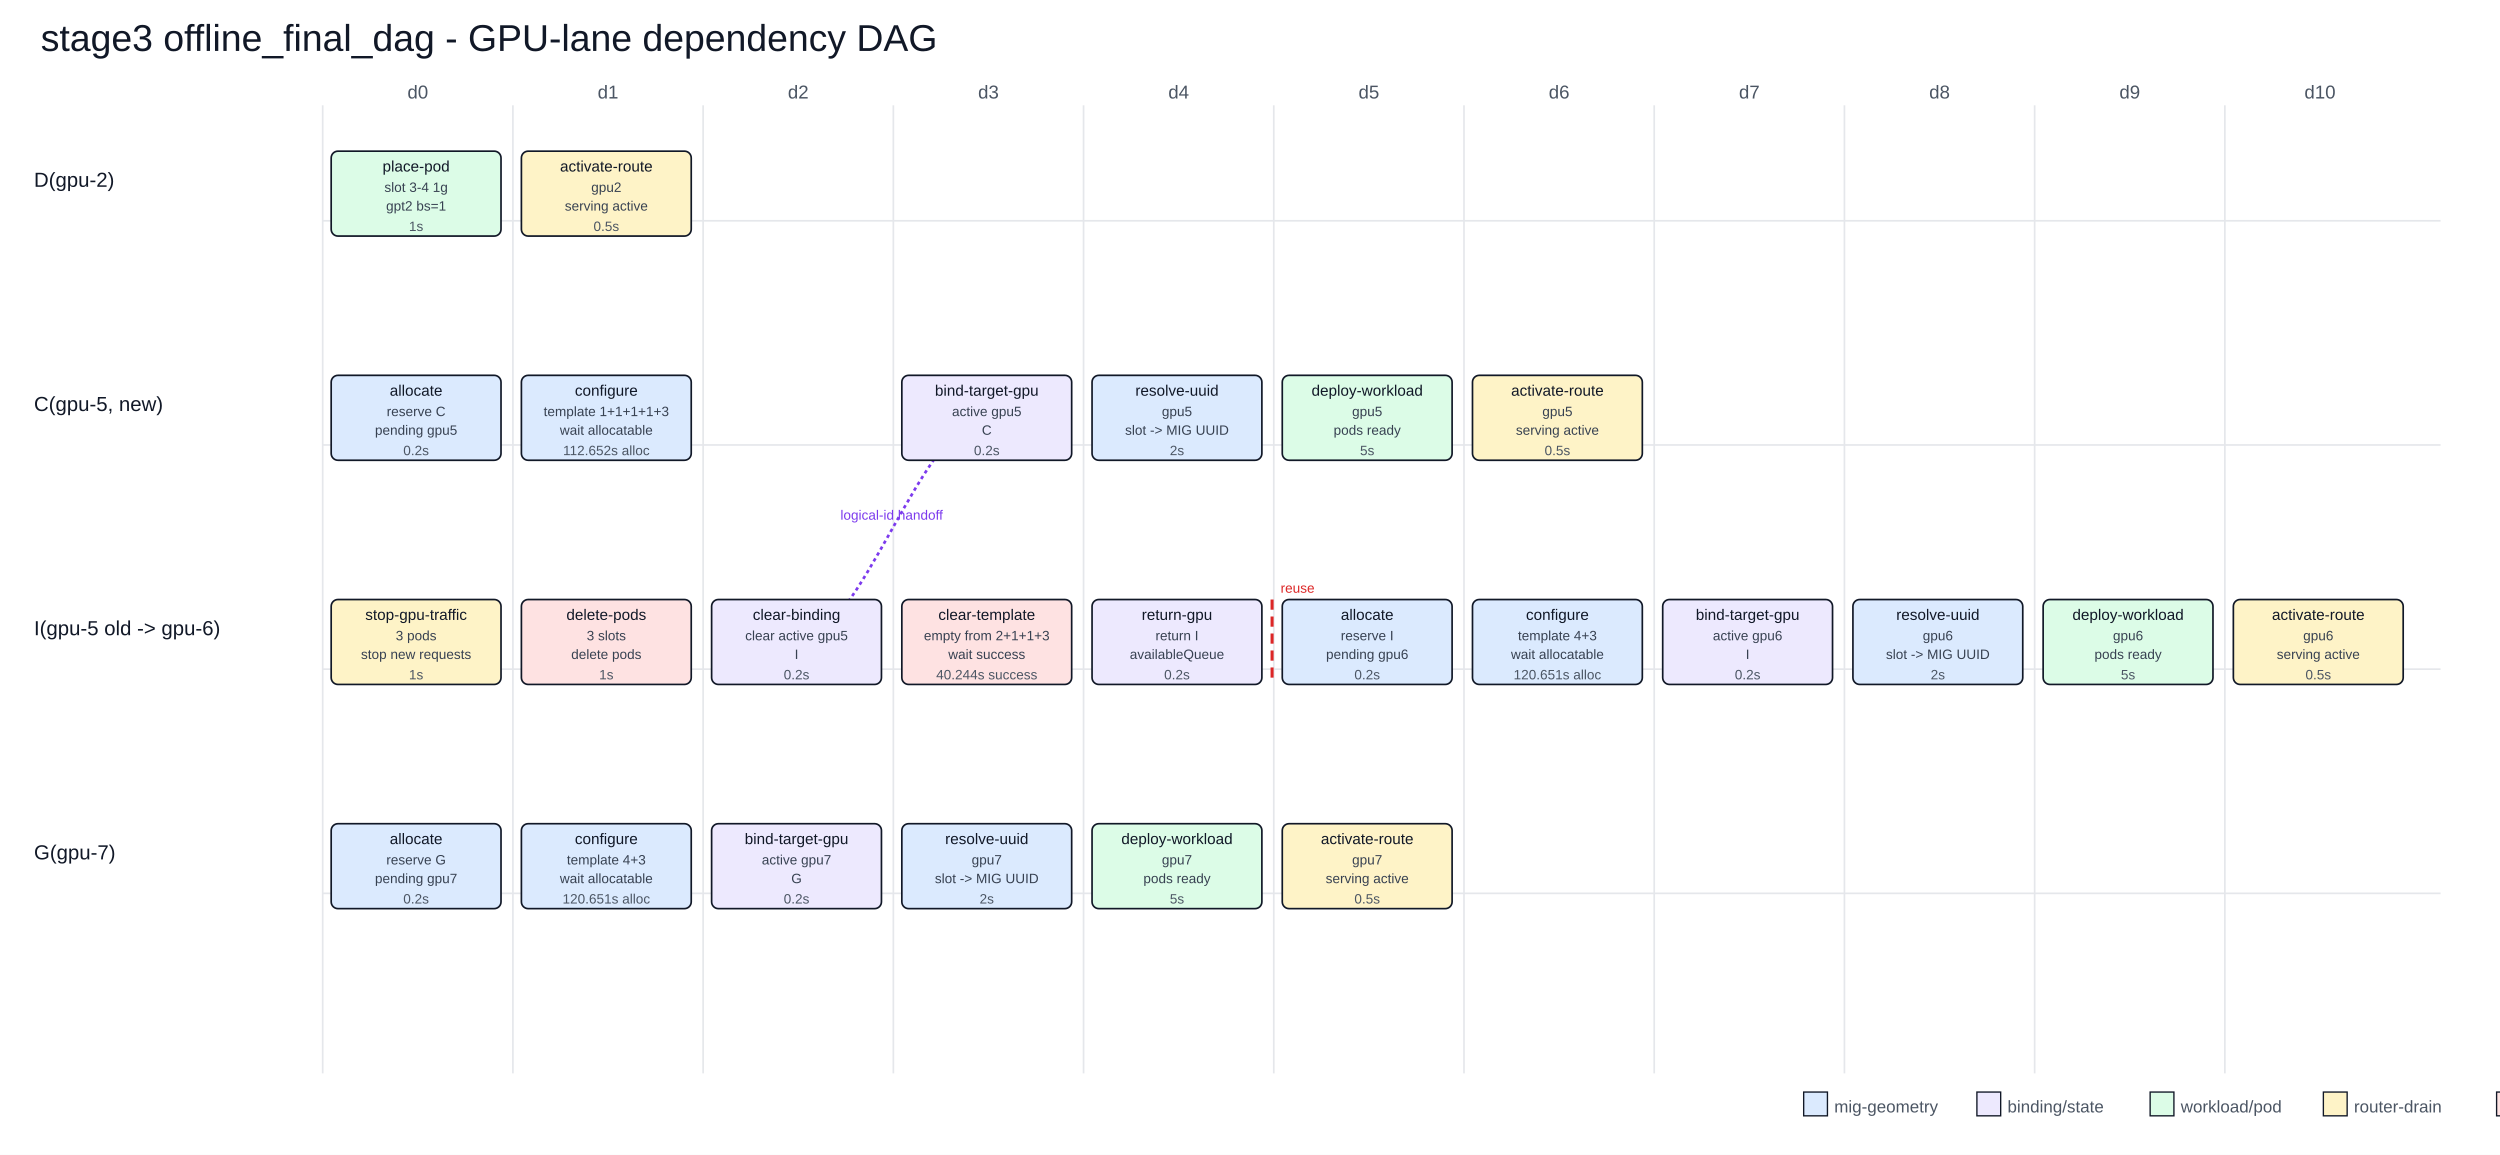
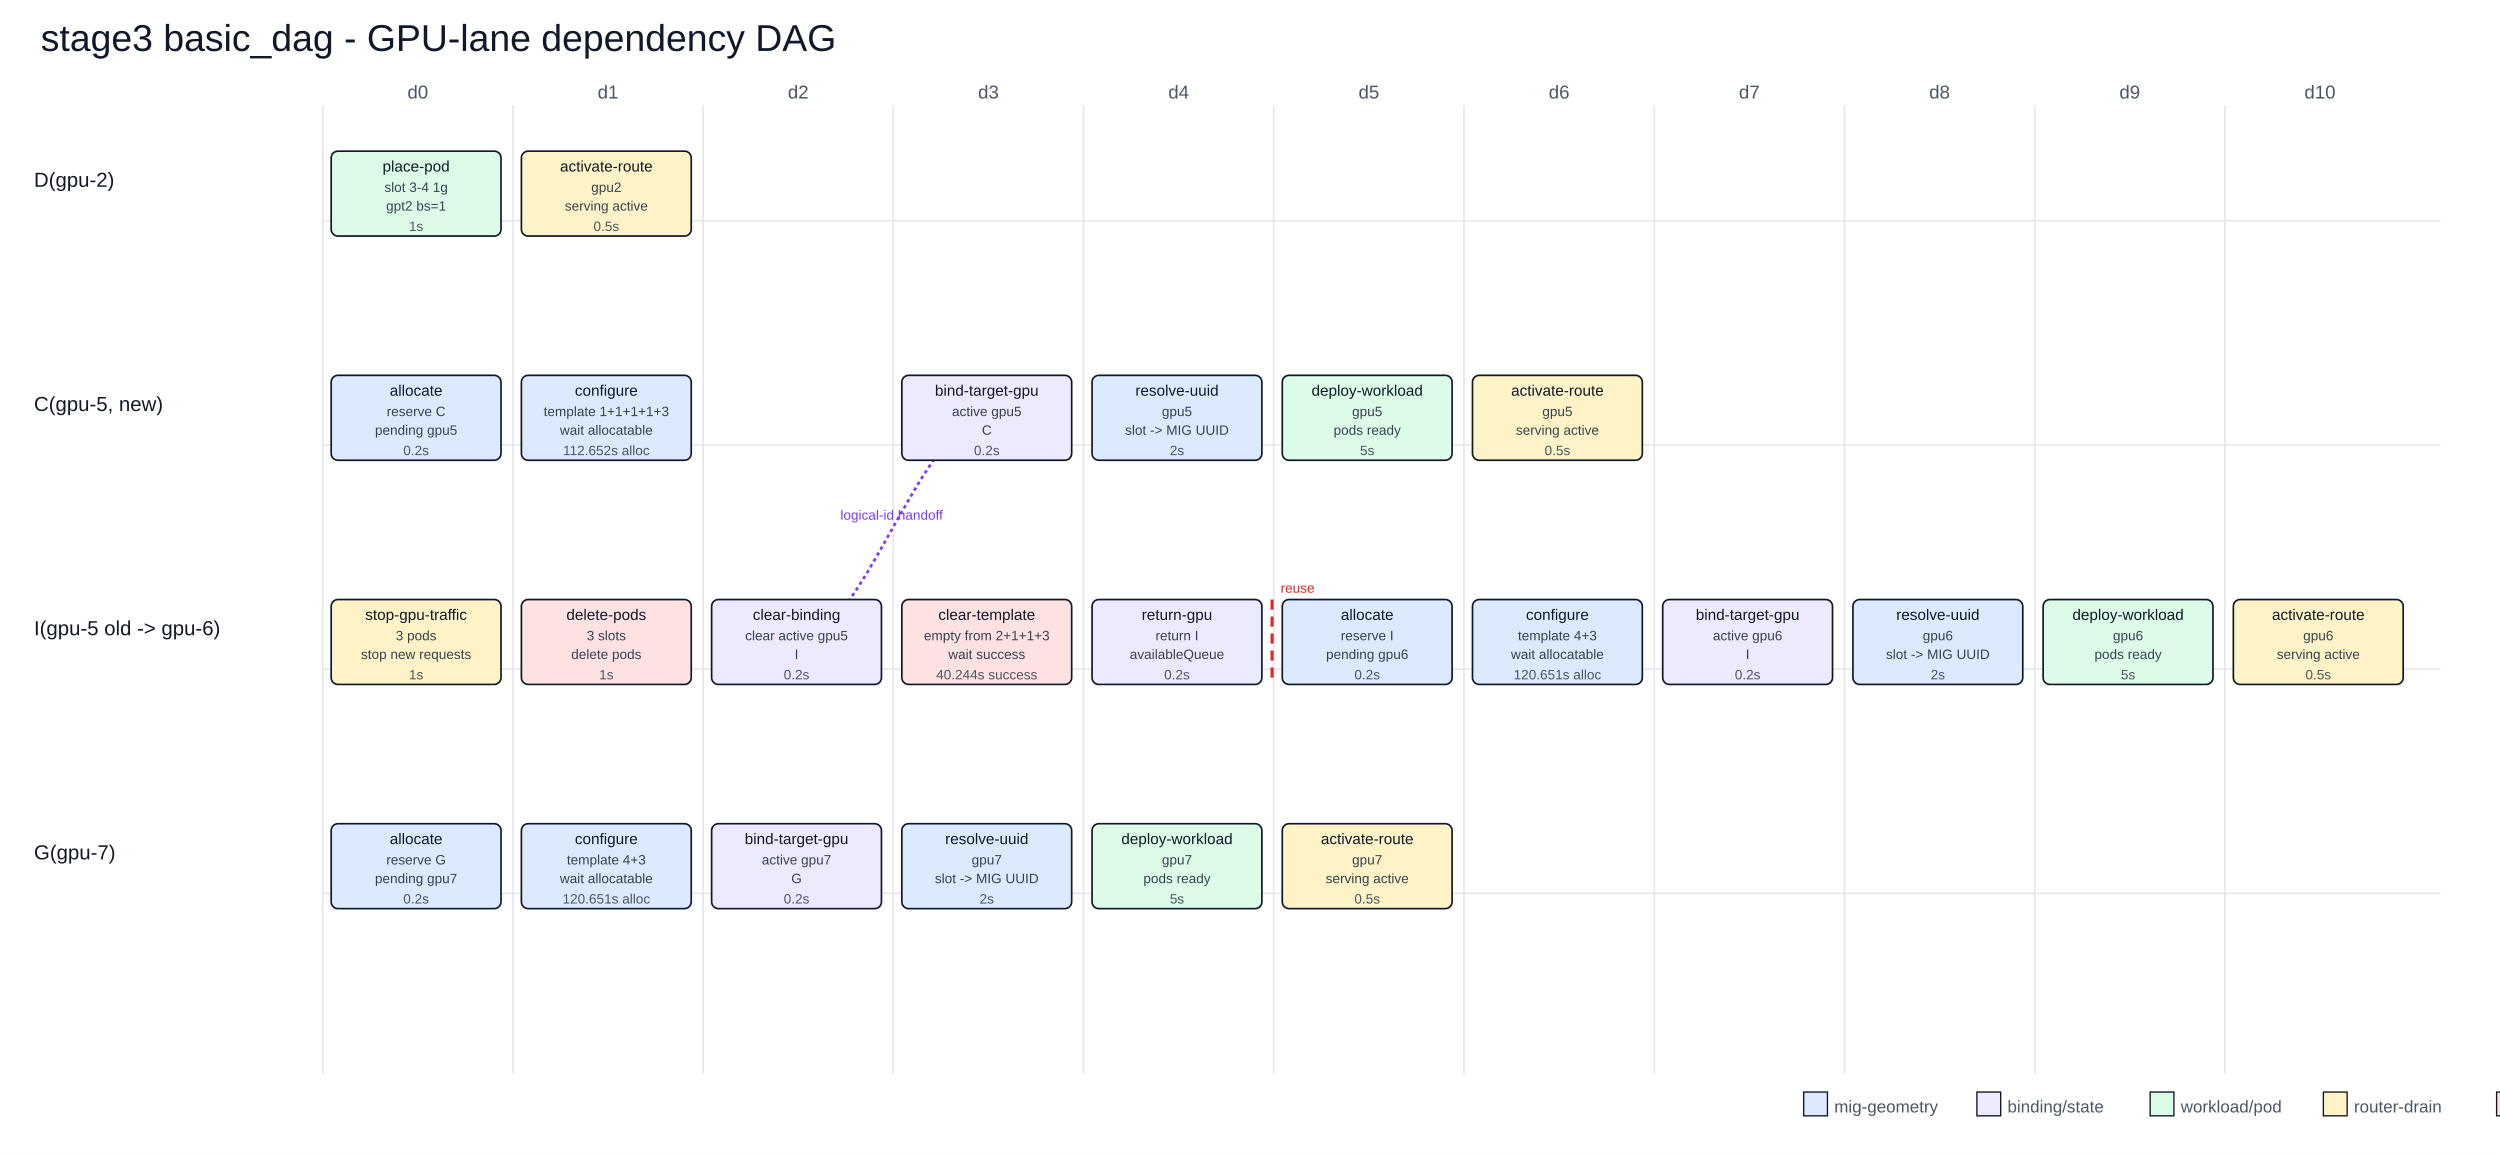
<svg xmlns="http://www.w3.org/2000/svg" width="1472" height="680" viewBox="0 0 1472 680">
  <defs>
    <marker id="arrow" markerWidth="8" markerHeight="8" refX="7" refY="3" orient="auto" markerUnits="strokeWidth">
      <path d="M0,0 L0,6 L7,3 z" fill="#9ca3af" />
    </marker>
  </defs>
  <rect x="0" y="0" width="100%" height="100%" fill="#ffffff" />
-   <text x="24.0" y="30.0" text-anchor="start" font-family="Arial, sans-serif" font-size="22" fill="#111827">stage3 offline_final_dag - GPU-lane dependency DAG</text>
+   <text x="24.0" y="30.0" text-anchor="start" font-family="Arial, sans-serif" font-size="22" fill="#111827">stage3 basic_dag - GPU-lane dependency DAG</text>
  <line x1="190" y1="62" x2="190" y2="632" stroke="#e5e7eb" stroke-width="1" />
  <text x="246.0" y="58.0" text-anchor="middle" font-family="Arial, sans-serif" font-size="11" fill="#4b5563">d0</text>
  <line x1="302" y1="62" x2="302" y2="632" stroke="#e5e7eb" stroke-width="1" />
  <text x="358.0" y="58.0" text-anchor="middle" font-family="Arial, sans-serif" font-size="11" fill="#4b5563">d1</text>
  <line x1="414" y1="62" x2="414" y2="632" stroke="#e5e7eb" stroke-width="1" />
  <text x="470.0" y="58.0" text-anchor="middle" font-family="Arial, sans-serif" font-size="11" fill="#4b5563">d2</text>
  <line x1="526" y1="62" x2="526" y2="632" stroke="#e5e7eb" stroke-width="1" />
  <text x="582.0" y="58.0" text-anchor="middle" font-family="Arial, sans-serif" font-size="11" fill="#4b5563">d3</text>
  <line x1="638" y1="62" x2="638" y2="632" stroke="#e5e7eb" stroke-width="1" />
  <text x="694.0" y="58.0" text-anchor="middle" font-family="Arial, sans-serif" font-size="11" fill="#4b5563">d4</text>
  <line x1="750" y1="62" x2="750" y2="632" stroke="#e5e7eb" stroke-width="1" />
  <text x="806.0" y="58.0" text-anchor="middle" font-family="Arial, sans-serif" font-size="11" fill="#4b5563">d5</text>
  <line x1="862" y1="62" x2="862" y2="632" stroke="#e5e7eb" stroke-width="1" />
  <text x="918.0" y="58.0" text-anchor="middle" font-family="Arial, sans-serif" font-size="11" fill="#4b5563">d6</text>
  <line x1="974" y1="62" x2="974" y2="632" stroke="#e5e7eb" stroke-width="1" />
  <text x="1030.0" y="58.0" text-anchor="middle" font-family="Arial, sans-serif" font-size="11" fill="#4b5563">d7</text>
  <line x1="1086" y1="62" x2="1086" y2="632" stroke="#e5e7eb" stroke-width="1" />
  <text x="1142.0" y="58.0" text-anchor="middle" font-family="Arial, sans-serif" font-size="11" fill="#4b5563">d8</text>
  <line x1="1198" y1="62" x2="1198" y2="632" stroke="#e5e7eb" stroke-width="1" />
  <text x="1254.0" y="58.0" text-anchor="middle" font-family="Arial, sans-serif" font-size="11" fill="#4b5563">d9</text>
  <line x1="1310" y1="62" x2="1310" y2="632" stroke="#e5e7eb" stroke-width="1" />
  <text x="1366.0" y="58.0" text-anchor="middle" font-family="Arial, sans-serif" font-size="11" fill="#4b5563">d10</text>
  <text x="20.0" y="110.0" text-anchor="start" font-family="Arial, sans-serif" font-size="12" fill="#111827">D(gpu-2)</text>
  <line x1="190" y1="130" x2="1437" y2="130" stroke="#e5e7eb" stroke-width="1" />
  <text x="20.0" y="242.0" text-anchor="start" font-family="Arial, sans-serif" font-size="12" fill="#111827">C(gpu-5, new)</text>
  <line x1="190" y1="262" x2="1437" y2="262" stroke="#e5e7eb" stroke-width="1" />
  <text x="20.0" y="374.0" text-anchor="start" font-family="Arial, sans-serif" font-size="12" fill="#111827">I(gpu-5 old -&gt; gpu-6)</text>
  <line x1="190" y1="394" x2="1437" y2="394" stroke="#e5e7eb" stroke-width="1" />
  <text x="20.0" y="506.0" text-anchor="start" font-family="Arial, sans-serif" font-size="12" fill="#111827">G(gpu-7)</text>
  <line x1="190" y1="526" x2="1437" y2="526" stroke="#e5e7eb" stroke-width="1" />
  <path d="M469.0,378.0 C507.0,378.0 543.0,246.0 581.0,246.0" fill="none" stroke="#7c3aed" stroke-width="1.6" stroke-dasharray="2 2" marker-end="url(#arrow)" />
  <text x="525.0" y="306.0" text-anchor="middle" font-family="Arial, sans-serif" font-size="8" fill="#7c3aed">logical-id handoff</text>
  <line x1="749.0" y1="353.0" x2="749.0" y2="403.0" stroke="#dc2626" stroke-width="1.8" stroke-dasharray="6 4" />
  <text x="754.0" y="349.0" text-anchor="start" font-family="Arial, sans-serif" font-size="8" fill="#dc2626">reuse</text>
  <rect x="195" y="89" width="100.0" height="50" rx="4" fill="#dcfce7" stroke="#111827" stroke-width="1" />
  <text x="245.0" y="101.0" text-anchor="middle" font-family="Arial, sans-serif" font-size="9" fill="#111827">place-pod</text>
  <text x="245.0" y="113.0" text-anchor="middle" font-family="Arial, sans-serif" font-size="8" fill="#374151">slot 3-4 1g</text>
  <text x="245.0" y="124.0" text-anchor="middle" font-family="Arial, sans-serif" font-size="8" fill="#374151">gpt2 bs=1</text>
  <text x="245.0" y="136.0" text-anchor="middle" font-family="Arial, sans-serif" font-size="8" fill="#4b5563">1s</text>
  <rect x="195" y="221" width="100.0" height="50" rx="4" fill="#dbeafe" stroke="#111827" stroke-width="1" />
  <text x="245.0" y="233.0" text-anchor="middle" font-family="Arial, sans-serif" font-size="9" fill="#111827">allocate</text>
  <text x="245.0" y="245.0" text-anchor="middle" font-family="Arial, sans-serif" font-size="8" fill="#374151">reserve C</text>
  <text x="245.0" y="256.0" text-anchor="middle" font-family="Arial, sans-serif" font-size="8" fill="#374151">pending gpu5</text>
  <text x="245.0" y="268.0" text-anchor="middle" font-family="Arial, sans-serif" font-size="8" fill="#4b5563">0.2s</text>
  <rect x="195" y="353" width="100.0" height="50" rx="4" fill="#fef3c7" stroke="#111827" stroke-width="1" />
  <text x="245.0" y="365.0" text-anchor="middle" font-family="Arial, sans-serif" font-size="9" fill="#111827">stop-gpu-traffic</text>
  <text x="245.0" y="377.0" text-anchor="middle" font-family="Arial, sans-serif" font-size="8" fill="#374151">3 pods</text>
  <text x="245.0" y="388.0" text-anchor="middle" font-family="Arial, sans-serif" font-size="8" fill="#374151">stop new requests</text>
  <text x="245.0" y="400.0" text-anchor="middle" font-family="Arial, sans-serif" font-size="8" fill="#4b5563">1s</text>
  <rect x="195" y="485" width="100.0" height="50" rx="4" fill="#dbeafe" stroke="#111827" stroke-width="1" />
  <text x="245.0" y="497.0" text-anchor="middle" font-family="Arial, sans-serif" font-size="9" fill="#111827">allocate</text>
  <text x="245.0" y="509.0" text-anchor="middle" font-family="Arial, sans-serif" font-size="8" fill="#374151">reserve G</text>
  <text x="245.0" y="520.0" text-anchor="middle" font-family="Arial, sans-serif" font-size="8" fill="#374151">pending gpu7</text>
  <text x="245.0" y="532.0" text-anchor="middle" font-family="Arial, sans-serif" font-size="8" fill="#4b5563">0.2s</text>
  <rect x="307" y="89" width="100.0" height="50" rx="4" fill="#fef3c7" stroke="#111827" stroke-width="1" />
  <text x="357.0" y="101.0" text-anchor="middle" font-family="Arial, sans-serif" font-size="9" fill="#111827">activate-route</text>
  <text x="357.0" y="113.0" text-anchor="middle" font-family="Arial, sans-serif" font-size="8" fill="#374151">gpu2</text>
  <text x="357.0" y="124.0" text-anchor="middle" font-family="Arial, sans-serif" font-size="8" fill="#374151">serving active</text>
  <text x="357.0" y="136.0" text-anchor="middle" font-family="Arial, sans-serif" font-size="8" fill="#4b5563">0.5s</text>
  <rect x="307" y="221" width="100.0" height="50" rx="4" fill="#dbeafe" stroke="#111827" stroke-width="1" />
  <text x="357.0" y="233.0" text-anchor="middle" font-family="Arial, sans-serif" font-size="9" fill="#111827">configure</text>
  <text x="357.0" y="245.0" text-anchor="middle" font-family="Arial, sans-serif" font-size="8" fill="#374151">template 1+1+1+1+3</text>
  <text x="357.0" y="256.0" text-anchor="middle" font-family="Arial, sans-serif" font-size="8" fill="#374151">wait allocatable</text>
  <text x="357.0" y="268.0" text-anchor="middle" font-family="Arial, sans-serif" font-size="8" fill="#4b5563">112.652s alloc</text>
  <rect x="307" y="353" width="100.0" height="50" rx="4" fill="#fee2e2" stroke="#111827" stroke-width="1" />
  <text x="357.0" y="365.0" text-anchor="middle" font-family="Arial, sans-serif" font-size="9" fill="#111827">delete-pods</text>
  <text x="357.0" y="377.0" text-anchor="middle" font-family="Arial, sans-serif" font-size="8" fill="#374151">3 slots</text>
  <text x="357.0" y="388.0" text-anchor="middle" font-family="Arial, sans-serif" font-size="8" fill="#374151">delete pods</text>
  <text x="357.0" y="400.0" text-anchor="middle" font-family="Arial, sans-serif" font-size="8" fill="#4b5563">1s</text>
  <rect x="307" y="485" width="100.0" height="50" rx="4" fill="#dbeafe" stroke="#111827" stroke-width="1" />
  <text x="357.0" y="497.0" text-anchor="middle" font-family="Arial, sans-serif" font-size="9" fill="#111827">configure</text>
  <text x="357.0" y="509.0" text-anchor="middle" font-family="Arial, sans-serif" font-size="8" fill="#374151">template 4+3</text>
  <text x="357.0" y="520.0" text-anchor="middle" font-family="Arial, sans-serif" font-size="8" fill="#374151">wait allocatable</text>
  <text x="357.0" y="532.0" text-anchor="middle" font-family="Arial, sans-serif" font-size="8" fill="#4b5563">120.651s alloc</text>
  <rect x="419" y="353" width="100.0" height="50" rx="4" fill="#ede9fe" stroke="#111827" stroke-width="1" />
  <text x="469.0" y="365.0" text-anchor="middle" font-family="Arial, sans-serif" font-size="9" fill="#111827">clear-binding</text>
  <text x="469.0" y="377.0" text-anchor="middle" font-family="Arial, sans-serif" font-size="8" fill="#374151">clear active gpu5</text>
  <text x="469.0" y="388.0" text-anchor="middle" font-family="Arial, sans-serif" font-size="8" fill="#374151">I</text>
  <text x="469.0" y="400.0" text-anchor="middle" font-family="Arial, sans-serif" font-size="8" fill="#4b5563">0.2s</text>
  <rect x="419" y="485" width="100.0" height="50" rx="4" fill="#ede9fe" stroke="#111827" stroke-width="1" />
  <text x="469.0" y="497.0" text-anchor="middle" font-family="Arial, sans-serif" font-size="9" fill="#111827">bind-target-gpu</text>
  <text x="469.0" y="509.0" text-anchor="middle" font-family="Arial, sans-serif" font-size="8" fill="#374151">active gpu7</text>
  <text x="469.0" y="520.0" text-anchor="middle" font-family="Arial, sans-serif" font-size="8" fill="#374151">G</text>
  <text x="469.0" y="532.0" text-anchor="middle" font-family="Arial, sans-serif" font-size="8" fill="#4b5563">0.2s</text>
  <rect x="531" y="221" width="100.0" height="50" rx="4" fill="#ede9fe" stroke="#111827" stroke-width="1" />
  <text x="581.0" y="233.0" text-anchor="middle" font-family="Arial, sans-serif" font-size="9" fill="#111827">bind-target-gpu</text>
  <text x="581.0" y="245.0" text-anchor="middle" font-family="Arial, sans-serif" font-size="8" fill="#374151">active gpu5</text>
  <text x="581.0" y="256.0" text-anchor="middle" font-family="Arial, sans-serif" font-size="8" fill="#374151">C</text>
  <text x="581.0" y="268.0" text-anchor="middle" font-family="Arial, sans-serif" font-size="8" fill="#4b5563">0.2s</text>
  <rect x="531" y="353" width="100.0" height="50" rx="4" fill="#fee2e2" stroke="#111827" stroke-width="1" />
  <text x="581.0" y="365.0" text-anchor="middle" font-family="Arial, sans-serif" font-size="9" fill="#111827">clear-template</text>
  <text x="581.0" y="377.0" text-anchor="middle" font-family="Arial, sans-serif" font-size="8" fill="#374151">empty from 2+1+1+3</text>
  <text x="581.0" y="388.0" text-anchor="middle" font-family="Arial, sans-serif" font-size="8" fill="#374151">wait success</text>
  <text x="581.0" y="400.0" text-anchor="middle" font-family="Arial, sans-serif" font-size="8" fill="#4b5563">40.244s success</text>
  <rect x="531" y="485" width="100.0" height="50" rx="4" fill="#dbeafe" stroke="#111827" stroke-width="1" />
  <text x="581.0" y="497.0" text-anchor="middle" font-family="Arial, sans-serif" font-size="9" fill="#111827">resolve-uuid</text>
  <text x="581.0" y="509.0" text-anchor="middle" font-family="Arial, sans-serif" font-size="8" fill="#374151">gpu7</text>
  <text x="581.0" y="520.0" text-anchor="middle" font-family="Arial, sans-serif" font-size="8" fill="#374151">slot -&gt; MIG UUID</text>
  <text x="581.0" y="532.0" text-anchor="middle" font-family="Arial, sans-serif" font-size="8" fill="#4b5563">2s</text>
  <rect x="643" y="221" width="100.0" height="50" rx="4" fill="#dbeafe" stroke="#111827" stroke-width="1" />
  <text x="693.0" y="233.0" text-anchor="middle" font-family="Arial, sans-serif" font-size="9" fill="#111827">resolve-uuid</text>
  <text x="693.0" y="245.0" text-anchor="middle" font-family="Arial, sans-serif" font-size="8" fill="#374151">gpu5</text>
  <text x="693.0" y="256.0" text-anchor="middle" font-family="Arial, sans-serif" font-size="8" fill="#374151">slot -&gt; MIG UUID</text>
  <text x="693.0" y="268.0" text-anchor="middle" font-family="Arial, sans-serif" font-size="8" fill="#4b5563">2s</text>
  <rect x="643" y="353" width="100.0" height="50" rx="4" fill="#ede9fe" stroke="#111827" stroke-width="1" />
  <text x="693.0" y="365.0" text-anchor="middle" font-family="Arial, sans-serif" font-size="9" fill="#111827">return-gpu</text>
  <text x="693.0" y="377.0" text-anchor="middle" font-family="Arial, sans-serif" font-size="8" fill="#374151">return I</text>
  <text x="693.0" y="388.0" text-anchor="middle" font-family="Arial, sans-serif" font-size="8" fill="#374151">availableQueue</text>
  <text x="693.0" y="400.0" text-anchor="middle" font-family="Arial, sans-serif" font-size="8" fill="#4b5563">0.2s</text>
  <rect x="643" y="485" width="100.0" height="50" rx="4" fill="#dcfce7" stroke="#111827" stroke-width="1" />
  <text x="693.0" y="497.0" text-anchor="middle" font-family="Arial, sans-serif" font-size="9" fill="#111827">deploy-workload</text>
  <text x="693.0" y="509.0" text-anchor="middle" font-family="Arial, sans-serif" font-size="8" fill="#374151">gpu7</text>
  <text x="693.0" y="520.0" text-anchor="middle" font-family="Arial, sans-serif" font-size="8" fill="#374151">pods ready</text>
  <text x="693.0" y="532.0" text-anchor="middle" font-family="Arial, sans-serif" font-size="8" fill="#4b5563">5s</text>
  <rect x="755" y="221" width="100.0" height="50" rx="4" fill="#dcfce7" stroke="#111827" stroke-width="1" />
  <text x="805.0" y="233.0" text-anchor="middle" font-family="Arial, sans-serif" font-size="9" fill="#111827">deploy-workload</text>
  <text x="805.0" y="245.0" text-anchor="middle" font-family="Arial, sans-serif" font-size="8" fill="#374151">gpu5</text>
  <text x="805.0" y="256.0" text-anchor="middle" font-family="Arial, sans-serif" font-size="8" fill="#374151">pods ready</text>
  <text x="805.0" y="268.0" text-anchor="middle" font-family="Arial, sans-serif" font-size="8" fill="#4b5563">5s</text>
  <rect x="755" y="353" width="100.0" height="50" rx="4" fill="#dbeafe" stroke="#111827" stroke-width="1" />
  <text x="805.0" y="365.0" text-anchor="middle" font-family="Arial, sans-serif" font-size="9" fill="#111827">allocate</text>
  <text x="805.0" y="377.0" text-anchor="middle" font-family="Arial, sans-serif" font-size="8" fill="#374151">reserve I</text>
  <text x="805.0" y="388.0" text-anchor="middle" font-family="Arial, sans-serif" font-size="8" fill="#374151">pending gpu6</text>
  <text x="805.0" y="400.0" text-anchor="middle" font-family="Arial, sans-serif" font-size="8" fill="#4b5563">0.2s</text>
  <rect x="755" y="485" width="100.0" height="50" rx="4" fill="#fef3c7" stroke="#111827" stroke-width="1" />
  <text x="805.0" y="497.0" text-anchor="middle" font-family="Arial, sans-serif" font-size="9" fill="#111827">activate-route</text>
  <text x="805.0" y="509.0" text-anchor="middle" font-family="Arial, sans-serif" font-size="8" fill="#374151">gpu7</text>
  <text x="805.0" y="520.0" text-anchor="middle" font-family="Arial, sans-serif" font-size="8" fill="#374151">serving active</text>
  <text x="805.0" y="532.0" text-anchor="middle" font-family="Arial, sans-serif" font-size="8" fill="#4b5563">0.5s</text>
  <rect x="867" y="221" width="100.0" height="50" rx="4" fill="#fef3c7" stroke="#111827" stroke-width="1" />
  <text x="917.0" y="233.0" text-anchor="middle" font-family="Arial, sans-serif" font-size="9" fill="#111827">activate-route</text>
  <text x="917.0" y="245.0" text-anchor="middle" font-family="Arial, sans-serif" font-size="8" fill="#374151">gpu5</text>
  <text x="917.0" y="256.0" text-anchor="middle" font-family="Arial, sans-serif" font-size="8" fill="#374151">serving active</text>
  <text x="917.0" y="268.0" text-anchor="middle" font-family="Arial, sans-serif" font-size="8" fill="#4b5563">0.5s</text>
  <rect x="867" y="353" width="100.0" height="50" rx="4" fill="#dbeafe" stroke="#111827" stroke-width="1" />
  <text x="917.0" y="365.0" text-anchor="middle" font-family="Arial, sans-serif" font-size="9" fill="#111827">configure</text>
  <text x="917.0" y="377.0" text-anchor="middle" font-family="Arial, sans-serif" font-size="8" fill="#374151">template 4+3</text>
  <text x="917.0" y="388.0" text-anchor="middle" font-family="Arial, sans-serif" font-size="8" fill="#374151">wait allocatable</text>
  <text x="917.0" y="400.0" text-anchor="middle" font-family="Arial, sans-serif" font-size="8" fill="#4b5563">120.651s alloc</text>
  <rect x="979" y="353" width="100.0" height="50" rx="4" fill="#ede9fe" stroke="#111827" stroke-width="1" />
  <text x="1029.0" y="365.0" text-anchor="middle" font-family="Arial, sans-serif" font-size="9" fill="#111827">bind-target-gpu</text>
  <text x="1029.0" y="377.0" text-anchor="middle" font-family="Arial, sans-serif" font-size="8" fill="#374151">active gpu6</text>
  <text x="1029.0" y="388.0" text-anchor="middle" font-family="Arial, sans-serif" font-size="8" fill="#374151">I</text>
  <text x="1029.0" y="400.0" text-anchor="middle" font-family="Arial, sans-serif" font-size="8" fill="#4b5563">0.2s</text>
  <rect x="1091" y="353" width="100.0" height="50" rx="4" fill="#dbeafe" stroke="#111827" stroke-width="1" />
  <text x="1141.0" y="365.0" text-anchor="middle" font-family="Arial, sans-serif" font-size="9" fill="#111827">resolve-uuid</text>
  <text x="1141.0" y="377.0" text-anchor="middle" font-family="Arial, sans-serif" font-size="8" fill="#374151">gpu6</text>
  <text x="1141.0" y="388.0" text-anchor="middle" font-family="Arial, sans-serif" font-size="8" fill="#374151">slot -&gt; MIG UUID</text>
  <text x="1141.0" y="400.0" text-anchor="middle" font-family="Arial, sans-serif" font-size="8" fill="#4b5563">2s</text>
  <rect x="1203" y="353" width="100.0" height="50" rx="4" fill="#dcfce7" stroke="#111827" stroke-width="1" />
  <text x="1253.0" y="365.0" text-anchor="middle" font-family="Arial, sans-serif" font-size="9" fill="#111827">deploy-workload</text>
  <text x="1253.0" y="377.0" text-anchor="middle" font-family="Arial, sans-serif" font-size="8" fill="#374151">gpu6</text>
  <text x="1253.0" y="388.0" text-anchor="middle" font-family="Arial, sans-serif" font-size="8" fill="#374151">pods ready</text>
  <text x="1253.0" y="400.0" text-anchor="middle" font-family="Arial, sans-serif" font-size="8" fill="#4b5563">5s</text>
  <rect x="1315" y="353" width="100.0" height="50" rx="4" fill="#fef3c7" stroke="#111827" stroke-width="1" />
  <text x="1365.0" y="365.0" text-anchor="middle" font-family="Arial, sans-serif" font-size="9" fill="#111827">activate-route</text>
  <text x="1365.0" y="377.0" text-anchor="middle" font-family="Arial, sans-serif" font-size="8" fill="#374151">gpu6</text>
  <text x="1365.0" y="388.0" text-anchor="middle" font-family="Arial, sans-serif" font-size="8" fill="#374151">serving active</text>
  <text x="1365.0" y="400.0" text-anchor="middle" font-family="Arial, sans-serif" font-size="8" fill="#4b5563">0.5s</text>
  <rect x="1062" y="643" width="14" height="14" fill="#dbeafe" stroke="#111827" stroke-width="0.8" />
  <text x="1080.0" y="655.0" text-anchor="start" font-family="Arial, sans-serif" font-size="10" fill="#4b5563">mig-geometry</text>
  <rect x="1164" y="643" width="14" height="14" fill="#ede9fe" stroke="#111827" stroke-width="0.8" />
  <text x="1182.0" y="655.0" text-anchor="start" font-family="Arial, sans-serif" font-size="10" fill="#4b5563">binding/state</text>
  <rect x="1266" y="643" width="14" height="14" fill="#dcfce7" stroke="#111827" stroke-width="0.8" />
  <text x="1284.0" y="655.0" text-anchor="start" font-family="Arial, sans-serif" font-size="10" fill="#4b5563">workload/pod</text>
  <rect x="1368" y="643" width="14" height="14" fill="#fef3c7" stroke="#111827" stroke-width="0.8" />
  <text x="1386.0" y="655.0" text-anchor="start" font-family="Arial, sans-serif" font-size="10" fill="#4b5563">router-drain</text>
  <rect x="1470" y="643" width="14" height="14" fill="#fee2e2" stroke="#111827" stroke-width="0.8" />
  <text x="1488.0" y="655.0" text-anchor="start" font-family="Arial, sans-serif" font-size="10" fill="#4b5563">cleanup</text>
</svg>
